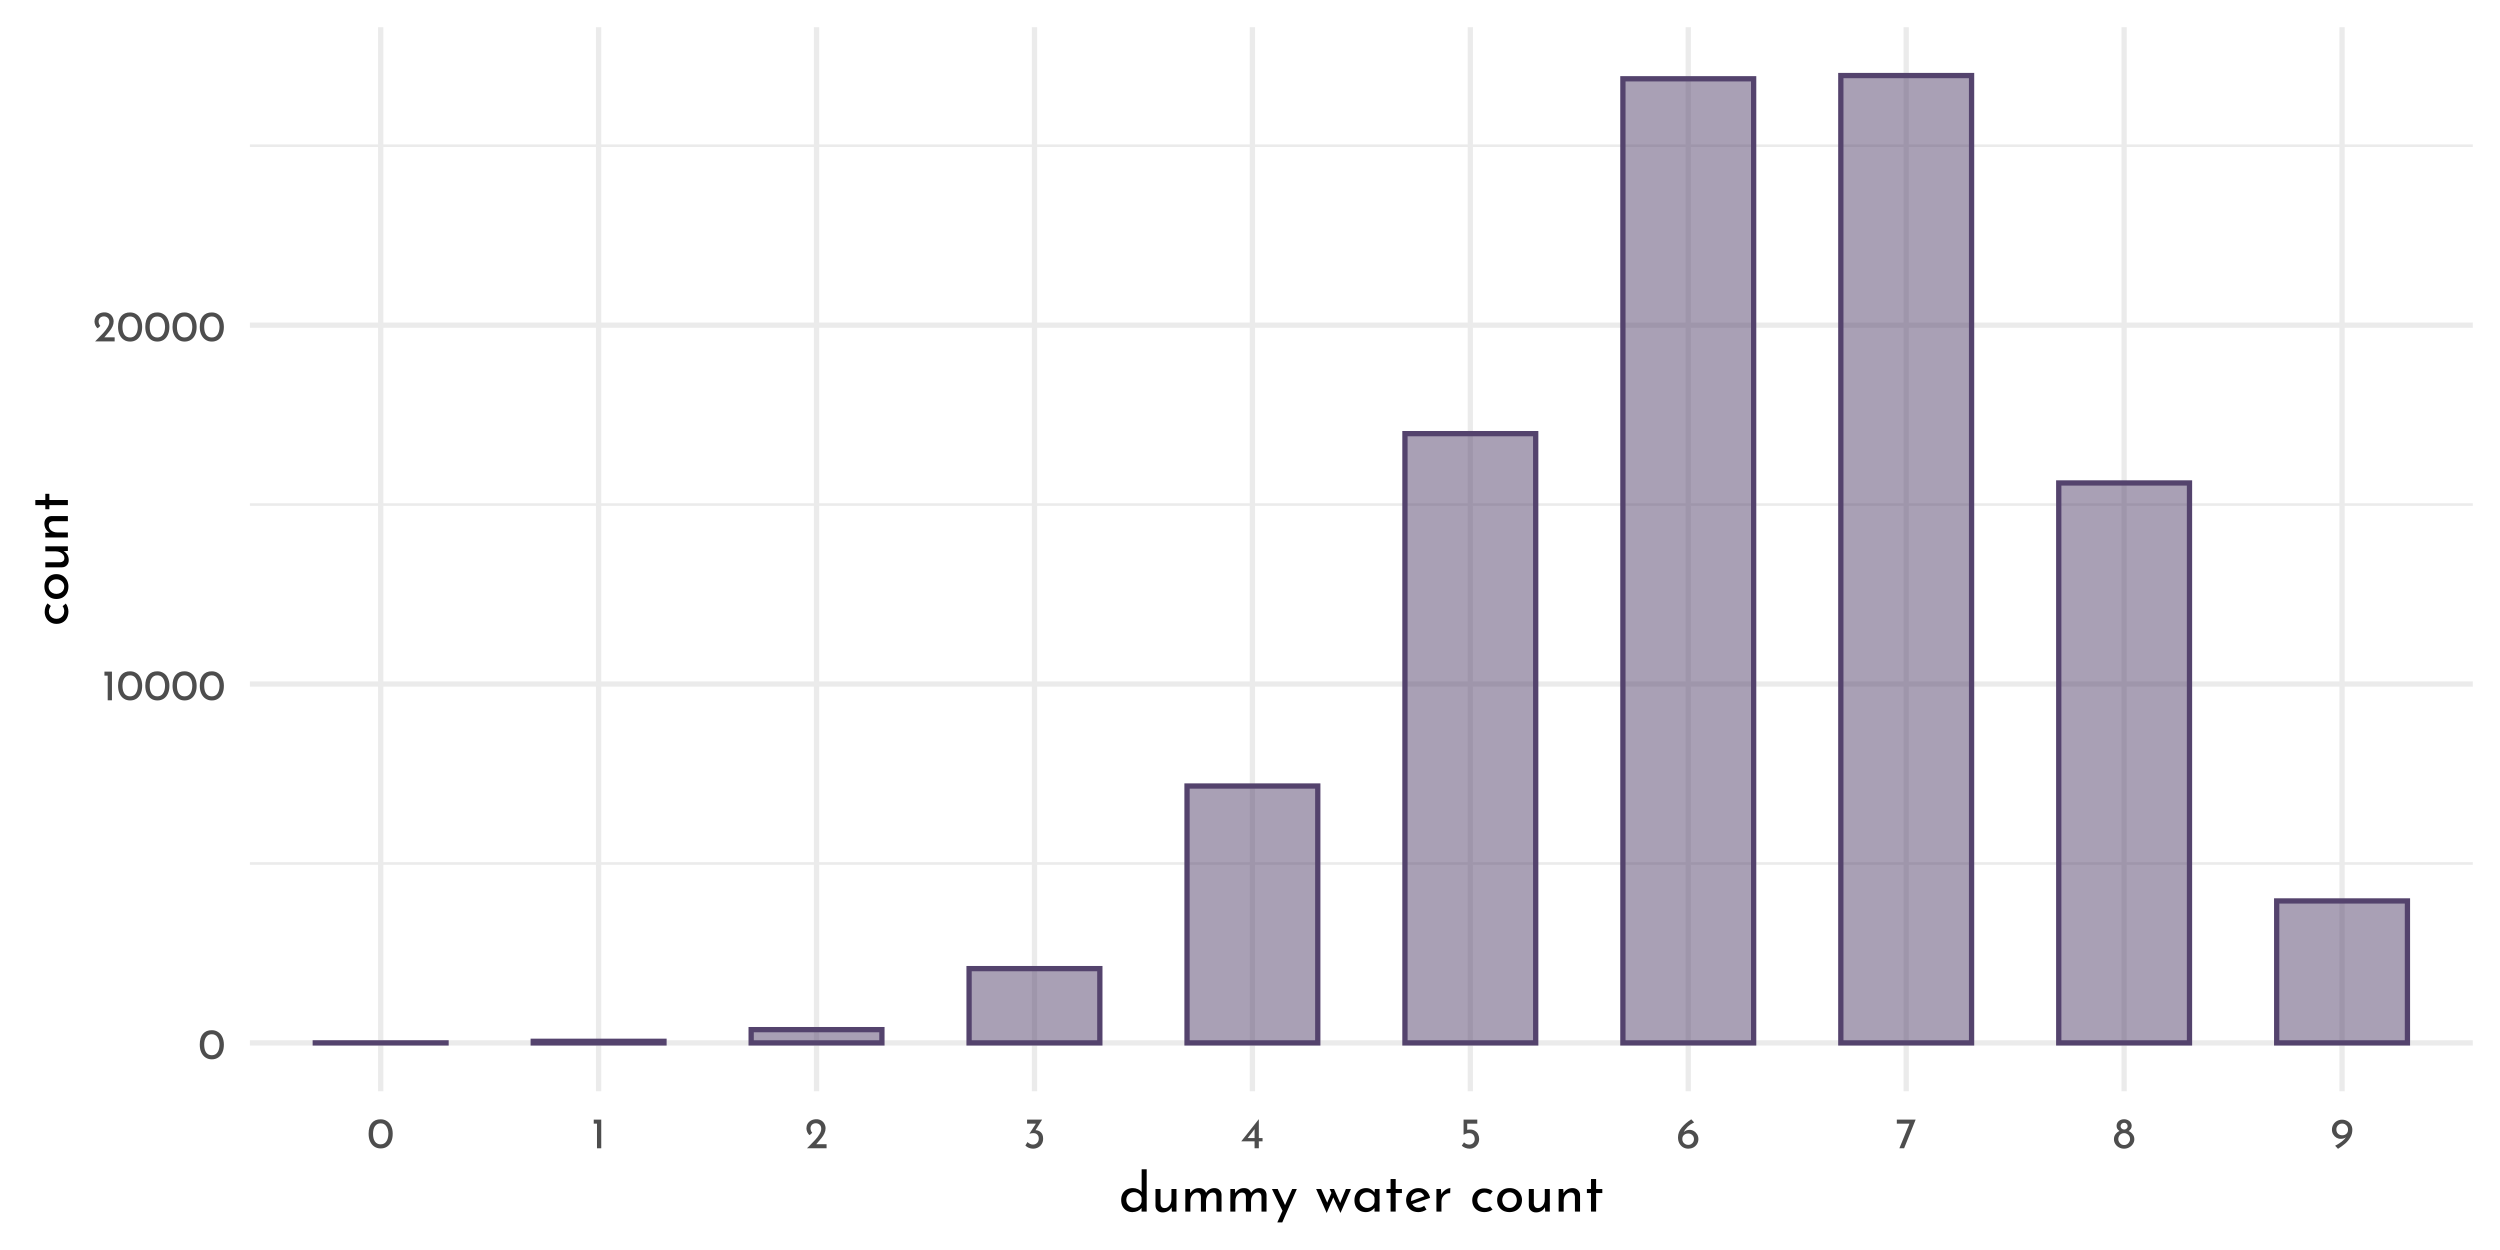
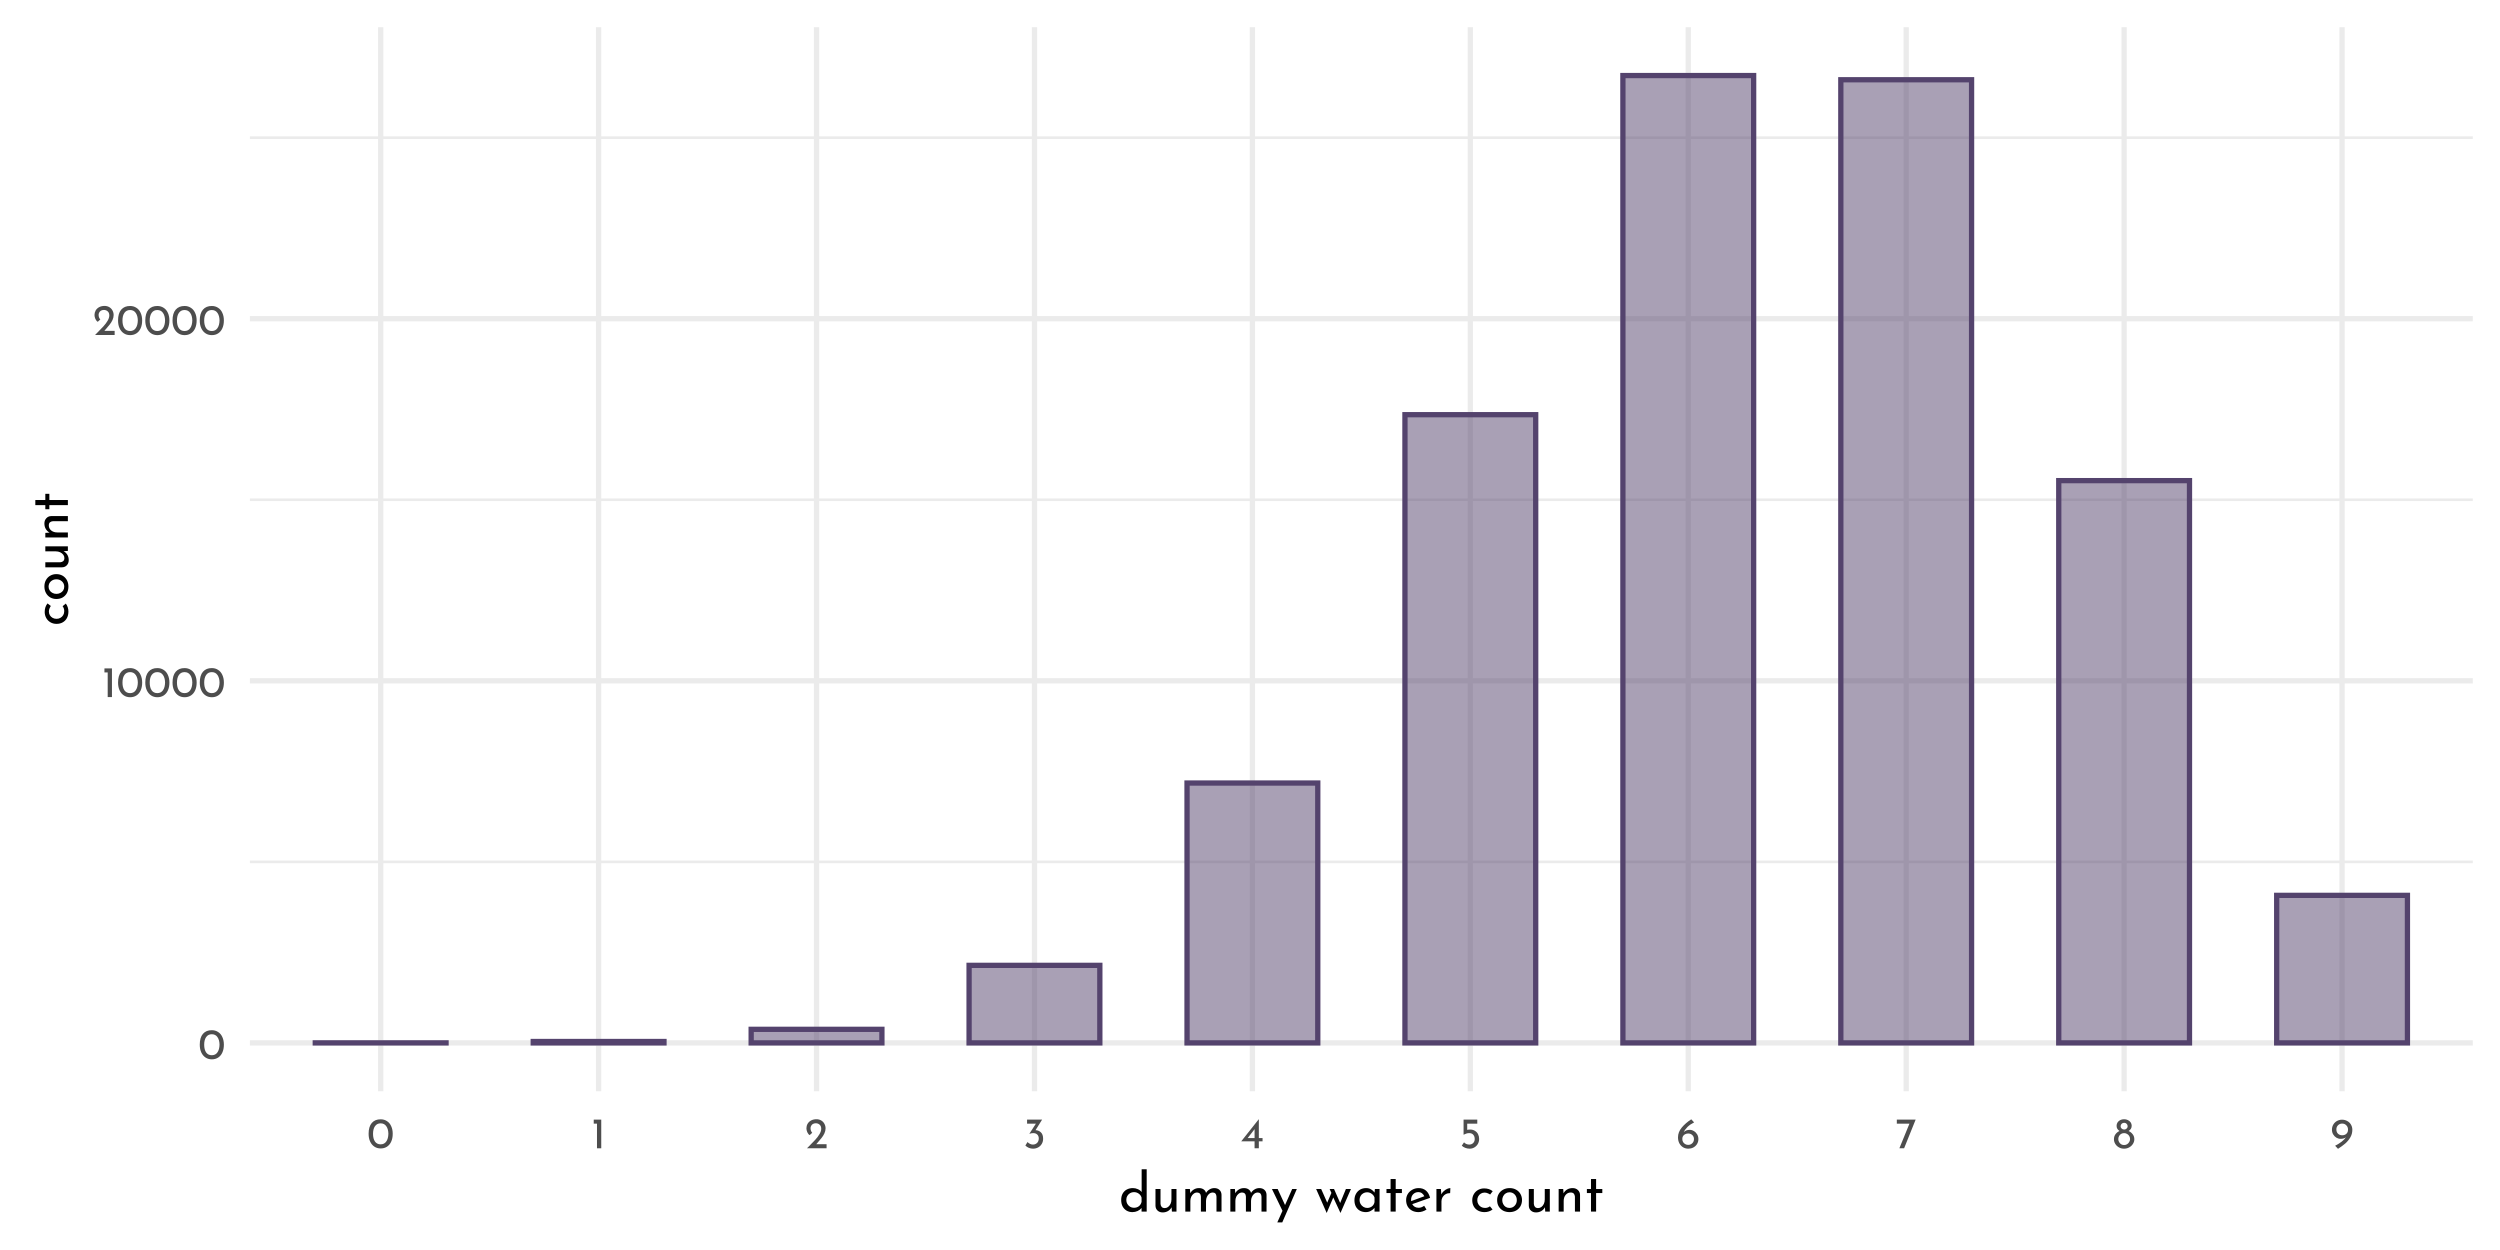
<svg xmlns="http://www.w3.org/2000/svg" xmlns:xlink="http://www.w3.org/1999/xlink" width="504pt" height="252pt" viewBox="0 0 504 252" version="1.1">
  <defs>
    <g>
      <symbol overflow="visible" id="glyph0-0">
        <path style="stroke:none;" d="" />
      </symbol>
      <symbol overflow="visible" id="glyph0-1">
        <path style="stroke:none;" d="M 2.75 0.031 C 2.27 0.031 1.848 -0.086 1.484 -0.328 C 1.117 -0.566 0.832 -0.906 0.625 -1.344 C 0.414 -1.789 0.312 -2.316 0.312 -2.922 C 0.312 -3.879 0.523 -4.609 0.953 -5.109 C 1.391 -5.609 1.988 -5.852 2.75 -5.844 C 3.219 -5.844 3.633 -5.723 4 -5.484 C 4.375 -5.254 4.66 -4.914 4.859 -4.469 C 5.066 -4.031 5.172 -3.516 5.172 -2.922 C 5.172 -2.305 5.066 -1.773 4.859 -1.328 C 4.66 -0.891 4.375 -0.551 4 -0.312 C 3.633 -0.082 3.219 0.031 2.75 0.031 Z M 2.734 -0.797 C 3.234 -0.797 3.613 -0.988 3.875 -1.375 C 4.145 -1.758 4.285 -2.281 4.297 -2.938 C 4.285 -3.57 4.145 -4.078 3.875 -4.453 C 3.613 -4.836 3.234 -5.031 2.734 -5.031 C 2.242 -5.031 1.863 -4.836 1.594 -4.453 C 1.332 -4.078 1.203 -3.566 1.203 -2.922 C 1.203 -2.266 1.332 -1.742 1.594 -1.359 C 1.863 -0.984 2.242 -0.797 2.734 -0.797 Z M 2.734 -0.797 " />
      </symbol>
      <symbol overflow="visible" id="glyph0-2">
        <path style="stroke:none;" d="M 1.984 -5.781 L 1.984 0 L 1.125 0 L 1.125 -4.969 L 0.469 -4.969 L 0.469 -5.781 Z M 1.984 -5.781 " />
      </symbol>
      <symbol overflow="visible" id="glyph0-3">
        <path style="stroke:none;" d="M 4.422 -0.828 L 4.422 0 L 0.469 0 L 0.766 -0.297 C 1.359 -0.891 1.82 -1.367 2.156 -1.734 C 2.5 -2.109 2.781 -2.484 3 -2.859 C 3.227 -3.242 3.344 -3.602 3.344 -3.938 C 3.344 -4.301 3.234 -4.578 3.016 -4.766 C 2.805 -4.953 2.551 -5.047 2.25 -5.047 C 2.008 -5.047 1.805 -4.992 1.641 -4.891 C 1.484 -4.785 1.367 -4.656 1.297 -4.5 C 1.223 -4.352 1.188 -4.207 1.188 -4.062 C 1.188 -3.688 1.301 -3.375 1.531 -3.125 L 1.016 -2.656 C 0.816 -2.77 0.656 -2.969 0.531 -3.25 C 0.414 -3.531 0.359 -3.789 0.359 -4.031 C 0.359 -4.352 0.438 -4.656 0.594 -4.938 C 0.758 -5.219 0.992 -5.441 1.297 -5.609 C 1.609 -5.773 1.973 -5.859 2.391 -5.859 C 2.742 -5.859 3.062 -5.773 3.344 -5.609 C 3.625 -5.441 3.836 -5.219 3.984 -4.938 C 4.141 -4.656 4.219 -4.348 4.219 -4.016 C 4.219 -3.68 4.141 -3.344 3.984 -3 C 3.828 -2.664 3.629 -2.352 3.391 -2.062 C 3.16 -1.77 2.852 -1.406 2.469 -0.969 L 2.344 -0.828 Z M 4.422 -0.828 " />
      </symbol>
      <symbol overflow="visible" id="glyph0-4">
        <path style="stroke:none;" d="M 2.516 -3.656 C 2.961 -3.633 3.328 -3.484 3.609 -3.203 C 3.898 -2.922 4.047 -2.492 4.047 -1.922 C 4.047 -1.523 3.953 -1.176 3.766 -0.875 C 3.586 -0.57 3.344 -0.336 3.031 -0.172 C 2.719 -0.004 2.375 0.078 2 0.078 C 1.719 0.078 1.438 0.02 1.156 -0.094 C 0.875 -0.219 0.645 -0.375 0.469 -0.562 L 0.906 -1.266 C 1.02 -1.129 1.176 -1.008 1.375 -0.906 C 1.57 -0.801 1.773 -0.75 1.984 -0.75 C 2.316 -0.75 2.598 -0.859 2.828 -1.078 C 3.055 -1.305 3.172 -1.609 3.172 -1.984 C 3.172 -2.305 3.07 -2.566 2.875 -2.766 C 2.676 -2.961 2.406 -3.062 2.062 -3.062 C 1.812 -3.062 1.562 -3.016 1.312 -2.922 L 1.297 -2.969 L 2.594 -4.969 L 0.812 -4.969 L 0.812 -5.781 L 3.844 -5.781 Z M 2.516 -3.656 " />
      </symbol>
      <symbol overflow="visible" id="glyph0-5">
        <path style="stroke:none;" d="M 4.406 -2.062 L 4.406 -1.406 L 3.656 -1.406 L 3.656 0 L 2.797 0 L 2.797 -1.406 L 0.109 -1.406 L 3.641 -5.859 L 3.656 -5.859 L 3.656 -2.062 Z M 2.797 -2.062 L 2.797 -3.859 L 1.406 -2.062 Z M 2.797 -2.062 " />
      </symbol>
      <symbol overflow="visible" id="glyph0-6">
        <path style="stroke:none;" d="M 2.266 -3.781 C 2.641 -3.781 2.961 -3.691 3.234 -3.516 C 3.516 -3.348 3.723 -3.125 3.859 -2.844 C 4.004 -2.562 4.078 -2.242 4.078 -1.891 C 4.078 -1.523 3.992 -1.191 3.828 -0.891 C 3.66 -0.598 3.43 -0.363 3.141 -0.188 C 2.848 -0.008 2.52 0.078 2.156 0.078 C 1.852 0.078 1.555 0.02 1.266 -0.094 C 0.984 -0.207 0.754 -0.352 0.578 -0.531 L 1.031 -1.203 C 1.145 -1.066 1.297 -0.957 1.484 -0.875 C 1.68 -0.789 1.879 -0.75 2.078 -0.75 C 2.398 -0.75 2.664 -0.852 2.875 -1.062 C 3.082 -1.27 3.188 -1.535 3.188 -1.859 C 3.188 -2.223 3.086 -2.516 2.891 -2.734 C 2.703 -2.953 2.426 -3.062 2.062 -3.062 C 1.863 -3.062 1.676 -3.031 1.5 -2.969 C 1.32 -2.914 1.133 -2.836 0.938 -2.734 L 0.938 -5.781 L 3.703 -5.781 L 3.703 -4.969 L 1.672 -4.969 L 1.672 -3.719 C 1.859 -3.758 2.055 -3.781 2.266 -3.781 Z M 2.266 -3.781 " />
      </symbol>
      <symbol overflow="visible" id="glyph0-7">
        <path style="stroke:none;" d="M 2.688 -3.719 C 2.988 -3.719 3.27 -3.633 3.531 -3.469 C 3.801 -3.312 4.02 -3.094 4.188 -2.812 C 4.352 -2.531 4.438 -2.211 4.438 -1.859 C 4.438 -1.484 4.344 -1.145 4.156 -0.844 C 3.969 -0.551 3.719 -0.32 3.406 -0.156 C 3.094 0 2.758 0.078 2.406 0.078 C 2.02 0.078 1.664 -0.016 1.344 -0.203 C 1.031 -0.398 0.781 -0.672 0.594 -1.016 C 0.414 -1.359 0.328 -1.758 0.328 -2.219 C 0.328 -2.914 0.578 -3.566 1.078 -4.172 C 1.578 -4.773 2.219 -5.332 3 -5.844 L 3.578 -5.219 C 3.047 -4.957 2.602 -4.656 2.25 -4.312 C 1.906 -3.969 1.648 -3.613 1.484 -3.25 C 1.785 -3.562 2.188 -3.719 2.688 -3.719 Z M 2.375 -0.688 C 2.707 -0.688 2.984 -0.797 3.203 -1.016 C 3.43 -1.234 3.547 -1.516 3.547 -1.859 C 3.547 -2.191 3.43 -2.461 3.203 -2.672 C 2.984 -2.879 2.707 -2.984 2.375 -2.984 C 2.164 -2.984 1.969 -2.938 1.781 -2.844 C 1.602 -2.758 1.461 -2.641 1.359 -2.484 C 1.254 -2.328 1.203 -2.16 1.203 -1.984 L 1.203 -1.828 C 1.203 -1.617 1.254 -1.426 1.359 -1.25 C 1.461 -1.082 1.602 -0.945 1.781 -0.844 C 1.969 -0.738 2.164 -0.688 2.375 -0.688 Z M 2.375 -0.688 " />
      </symbol>
      <symbol overflow="visible" id="glyph0-8">
        <path style="stroke:none;" d="M 4.062 -5.781 L 1.734 0 L 0.781 0 L 2.812 -4.969 L 0.266 -4.969 L 0.266 -5.781 Z M 4.062 -5.781 " />
      </symbol>
      <symbol overflow="visible" id="glyph0-9">
        <path style="stroke:none;" d="M 0.25 -1.828 C 0.25 -2.234 0.359 -2.578 0.578 -2.859 C 0.805 -3.148 1.07 -3.359 1.375 -3.484 C 1.188 -3.609 1.039 -3.754 0.938 -3.922 C 0.832 -4.086 0.781 -4.289 0.781 -4.531 C 0.781 -4.781 0.844 -5.004 0.969 -5.203 C 1.102 -5.41 1.285 -5.57 1.516 -5.688 C 1.742 -5.801 2.004 -5.859 2.297 -5.859 C 2.578 -5.859 2.832 -5.801 3.062 -5.688 C 3.301 -5.57 3.488 -5.414 3.625 -5.219 C 3.758 -5.02 3.828 -4.801 3.828 -4.562 C 3.828 -4.312 3.773 -4.102 3.672 -3.938 C 3.566 -3.77 3.41 -3.617 3.203 -3.484 C 3.523 -3.348 3.797 -3.133 4.016 -2.844 C 4.242 -2.562 4.359 -2.223 4.359 -1.828 C 4.359 -1.492 4.266 -1.18 4.078 -0.891 C 3.898 -0.598 3.648 -0.363 3.328 -0.188 C 3.016 -0.008 2.664 0.078 2.281 0.078 C 1.906 0.078 1.562 -0.008 1.25 -0.188 C 0.938 -0.363 0.691 -0.598 0.516 -0.891 C 0.336 -1.18 0.25 -1.492 0.25 -1.828 Z M 1.594 -4.438 C 1.594 -4.25 1.664 -4.094 1.812 -3.969 C 1.957 -3.844 2.125 -3.781 2.312 -3.781 C 2.5 -3.781 2.66 -3.844 2.797 -3.969 C 2.941 -4.094 3.016 -4.25 3.016 -4.438 C 3.016 -4.633 2.945 -4.801 2.812 -4.938 C 2.676 -5.07 2.508 -5.141 2.312 -5.141 C 2.113 -5.141 1.941 -5.07 1.797 -4.938 C 1.66 -4.801 1.594 -4.633 1.594 -4.438 Z M 1.125 -1.859 C 1.125 -1.648 1.176 -1.453 1.281 -1.266 C 1.383 -1.078 1.523 -0.926 1.703 -0.812 C 1.879 -0.707 2.07 -0.656 2.281 -0.656 C 2.5 -0.656 2.703 -0.707 2.891 -0.812 C 3.078 -0.926 3.223 -1.078 3.328 -1.266 C 3.441 -1.453 3.5 -1.648 3.5 -1.859 C 3.5 -2.078 3.445 -2.273 3.344 -2.453 C 3.238 -2.641 3.094 -2.785 2.906 -2.891 C 2.719 -3.004 2.52 -3.062 2.312 -3.062 C 2.094 -3.062 1.891 -3.008 1.703 -2.906 C 1.523 -2.801 1.383 -2.656 1.281 -2.469 C 1.176 -2.281 1.125 -2.078 1.125 -1.859 Z M 1.125 -1.859 " />
      </symbol>
      <symbol overflow="visible" id="glyph0-10">
        <path style="stroke:none;" d="M 2.359 -5.766 C 2.742 -5.766 3.094 -5.676 3.406 -5.5 C 3.727 -5.332 3.977 -5.094 4.156 -4.781 C 4.344 -4.469 4.438 -4.117 4.438 -3.734 C 4.438 -3.16 4.297 -2.641 4.016 -2.172 C 3.742 -1.711 3.41 -1.312 3.016 -0.969 C 2.617 -0.625 2.129 -0.266 1.547 0.109 L 0.969 -0.516 C 1.477 -0.773 1.922 -1.051 2.297 -1.344 C 2.68 -1.645 2.969 -1.941 3.156 -2.234 C 2.883 -2.016 2.523 -1.906 2.078 -1.906 C 1.773 -1.906 1.488 -1.984 1.219 -2.141 C 0.957 -2.305 0.742 -2.523 0.578 -2.797 C 0.41 -3.078 0.328 -3.391 0.328 -3.734 C 0.328 -4.141 0.422 -4.492 0.609 -4.797 C 0.797 -5.109 1.047 -5.348 1.359 -5.516 C 1.672 -5.68 2.004 -5.766 2.359 -5.766 Z M 1.219 -3.797 C 1.219 -3.441 1.328 -3.156 1.547 -2.938 C 1.773 -2.727 2.055 -2.625 2.391 -2.625 C 2.734 -2.625 3.016 -2.723 3.234 -2.922 C 3.453 -3.129 3.562 -3.383 3.562 -3.688 L 3.562 -3.859 C 3.551 -4.172 3.43 -4.438 3.203 -4.656 C 2.984 -4.875 2.711 -4.984 2.391 -4.984 C 2.055 -4.984 1.773 -4.867 1.547 -4.641 C 1.328 -4.422 1.219 -4.141 1.219 -3.797 Z M 1.219 -3.797 " />
      </symbol>
      <symbol overflow="visible" id="glyph1-0">
        <path style="stroke:none;" d="" />
      </symbol>
      <symbol overflow="visible" id="glyph1-1">
        <path style="stroke:none;" d="M 5.641 -8.531 L 5.641 0 L 4.609 0 L 4.609 -0.719 C 4.391 -0.457 4.117 -0.254 3.797 -0.109 C 3.484 0.035 3.133 0.109 2.75 0.109 C 2.32 0.109 1.938 0.008 1.594 -0.188 C 1.25 -0.395 0.977 -0.68 0.781 -1.047 C 0.594 -1.422 0.5 -1.852 0.5 -2.344 C 0.5 -2.832 0.598 -3.258 0.797 -3.625 C 1.004 -3.988 1.285 -4.266 1.641 -4.453 C 2.004 -4.641 2.414 -4.734 2.875 -4.734 C 3.219 -4.734 3.547 -4.66 3.859 -4.516 C 4.18 -4.379 4.438 -4.188 4.625 -3.938 L 4.625 -8.531 Z M 3.062 -0.766 C 3.457 -0.766 3.789 -0.867 4.062 -1.078 C 4.344 -1.297 4.523 -1.586 4.609 -1.953 L 4.609 -2.812 C 4.523 -3.133 4.336 -3.398 4.047 -3.609 C 3.766 -3.816 3.438 -3.922 3.062 -3.922 C 2.789 -3.922 2.535 -3.852 2.297 -3.719 C 2.066 -3.582 1.879 -3.395 1.734 -3.156 C 1.598 -2.926 1.531 -2.66 1.531 -2.359 C 1.531 -2.055 1.598 -1.785 1.734 -1.547 C 1.879 -1.305 2.066 -1.113 2.297 -0.969 C 2.535 -0.832 2.789 -0.766 3.062 -0.766 Z M 3.062 -0.766 " />
      </symbol>
      <symbol overflow="visible" id="glyph1-2">
        <path style="stroke:none;" d="M 5.125 -4.547 L 5.125 0 L 4.203 0 L 4.141 -0.875 C 3.984 -0.562 3.742 -0.305 3.422 -0.109 C 3.098 0.078 2.738 0.172 2.344 0.172 C 1.926 0.172 1.582 0.047 1.312 -0.203 C 1.039 -0.453 0.898 -0.781 0.891 -1.188 L 0.891 -4.547 L 1.906 -4.547 L 1.906 -1.547 C 1.926 -1.297 2.004 -1.094 2.141 -0.938 C 2.273 -0.789 2.477 -0.711 2.75 -0.703 C 3 -0.703 3.223 -0.773 3.422 -0.922 C 3.629 -1.078 3.797 -1.285 3.922 -1.547 C 4.047 -1.816 4.109 -2.113 4.109 -2.438 L 4.109 -4.547 Z M 5.125 -4.547 " />
      </symbol>
      <symbol overflow="visible" id="glyph1-3">
        <path style="stroke:none;" d="M 6.734 -4.734 C 7.172 -4.734 7.52 -4.609 7.781 -4.359 C 8.039 -4.117 8.176 -3.789 8.188 -3.375 L 8.188 0 L 7.172 0 L 7.172 -3 C 7.148 -3.539 6.91 -3.82 6.453 -3.844 C 6.18 -3.844 5.941 -3.766 5.734 -3.609 C 5.523 -3.453 5.363 -3.242 5.25 -2.984 C 5.133 -2.734 5.07 -2.461 5.062 -2.172 L 5.062 0 L 4.031 0 L 4.031 -3 C 4.008 -3.539 3.758 -3.82 3.281 -3.844 C 3.02 -3.844 2.785 -3.766 2.578 -3.609 C 2.367 -3.453 2.203 -3.242 2.078 -2.984 C 1.961 -2.723 1.906 -2.445 1.906 -2.156 L 1.906 0 L 0.891 0 L 0.891 -4.547 L 1.812 -4.547 L 1.891 -3.703 C 2.066 -4.023 2.305 -4.273 2.609 -4.453 C 2.91 -4.641 3.258 -4.734 3.656 -4.734 C 4.02 -4.734 4.328 -4.645 4.578 -4.469 C 4.828 -4.301 4.988 -4.066 5.062 -3.766 C 5.25 -4.066 5.488 -4.301 5.781 -4.469 C 6.07 -4.645 6.391 -4.734 6.734 -4.734 Z M 6.734 -4.734 " />
      </symbol>
      <symbol overflow="visible" id="glyph1-4">
        <path style="stroke:none;" d="M 5.219 -4.547 L 2.281 2.188 L 1.281 2.188 L 2.328 -0.156 L 0.203 -4.547 L 1.359 -4.547 L 2.844 -1.312 L 4.281 -4.547 Z M 5.219 -4.547 " />
      </symbol>
      <symbol overflow="visible" id="glyph1-5">
        <path style="stroke:none;" d="" />
      </symbol>
      <symbol overflow="visible" id="glyph1-6">
        <path style="stroke:none;" d="M 7.219 -4.547 L 5.109 0.281 L 3.656 -2.844 L 2.328 0.281 L 0.203 -4.547 L 1.219 -4.547 L 2.438 -1.797 L 3.281 -3.766 L 2.922 -4.547 L 3.812 -4.547 L 5.047 -1.734 L 6.203 -4.547 Z M 7.219 -4.547 " />
      </symbol>
      <symbol overflow="visible" id="glyph1-7">
        <path style="stroke:none;" d="M 5.562 -4.547 L 5.562 0 L 4.547 0 L 4.547 -0.75 C 4.379 -0.531 4.141 -0.332 3.828 -0.156 C 3.523 0.02 3.18 0.109 2.797 0.109 C 2.359 0.109 1.961 0.016 1.609 -0.172 C 1.266 -0.359 0.992 -0.629 0.797 -0.984 C 0.598 -1.348 0.5 -1.781 0.5 -2.281 C 0.5 -2.781 0.602 -3.211 0.812 -3.578 C 1.02 -3.953 1.301 -4.238 1.656 -4.438 C 2.008 -4.633 2.406 -4.734 2.844 -4.734 C 3.227 -4.734 3.562 -4.648 3.844 -4.484 C 4.133 -4.316 4.367 -4.098 4.547 -3.828 L 4.625 -4.547 Z M 3.062 -0.734 C 3.438 -0.734 3.758 -0.836 4.031 -1.047 C 4.301 -1.254 4.473 -1.539 4.547 -1.906 L 4.547 -2.812 C 4.453 -3.125 4.266 -3.379 3.984 -3.578 C 3.711 -3.785 3.395 -3.891 3.031 -3.891 C 2.758 -3.891 2.508 -3.82 2.281 -3.688 C 2.051 -3.562 1.867 -3.379 1.734 -3.141 C 1.598 -2.898 1.531 -2.629 1.531 -2.328 C 1.531 -2.035 1.598 -1.77 1.734 -1.531 C 1.879 -1.289 2.066 -1.098 2.297 -0.953 C 2.535 -0.805 2.789 -0.734 3.062 -0.734 Z M 3.062 -0.734 " />
      </symbol>
      <symbol overflow="visible" id="glyph1-8">
        <path style="stroke:none;" d="M 2.359 -6.562 L 2.359 -4.547 L 3.609 -4.547 L 3.609 -3.734 L 2.359 -3.734 L 2.359 0 L 1.328 0 L 1.328 -3.734 L 0.5 -3.734 L 0.5 -4.547 L 1.328 -4.547 L 1.328 -6.562 Z M 2.359 -6.562 " />
      </symbol>
      <symbol overflow="visible" id="glyph1-9">
        <path style="stroke:none;" d="M 3.031 -0.766 C 3.406 -0.766 3.773 -0.898 4.141 -1.172 L 4.609 -0.406 C 4.367 -0.25 4.109 -0.125 3.828 -0.031 C 3.547 0.062 3.27 0.109 3 0.109 C 2.5 0.109 2.055 0.004 1.672 -0.203 C 1.297 -0.41 1.004 -0.695 0.797 -1.062 C 0.598 -1.426 0.5 -1.844 0.5 -2.312 C 0.5 -2.758 0.609 -3.164 0.828 -3.531 C 1.055 -3.906 1.363 -4.195 1.75 -4.406 C 2.133 -4.625 2.562 -4.734 3.031 -4.734 C 3.625 -4.734 4.117 -4.562 4.516 -4.219 C 4.91 -3.875 5.18 -3.391 5.328 -2.766 L 1.734 -1.5 C 1.859 -1.27 2.031 -1.086 2.25 -0.953 C 2.477 -0.828 2.738 -0.766 3.031 -0.766 Z M 2.953 -3.922 C 2.535 -3.922 2.188 -3.773 1.906 -3.484 C 1.633 -3.191 1.5 -2.816 1.5 -2.359 C 1.5 -2.254 1.504 -2.172 1.516 -2.109 L 4.172 -3.094 C 4.055 -3.344 3.898 -3.539 3.703 -3.688 C 3.504 -3.844 3.254 -3.922 2.953 -3.922 Z M 2.953 -3.922 " />
      </symbol>
      <symbol overflow="visible" id="glyph1-10">
        <path style="stroke:none;" d="M 1.875 -3.469 C 2 -3.719 2.164 -3.938 2.375 -4.125 C 2.594 -4.32 2.82 -4.473 3.062 -4.578 C 3.312 -4.68 3.523 -4.734 3.703 -4.734 L 3.656 -3.719 C 3.332 -3.727 3.035 -3.66 2.766 -3.516 C 2.492 -3.367 2.281 -3.164 2.125 -2.906 C 1.977 -2.645 1.906 -2.367 1.906 -2.078 L 1.906 0 L 0.891 0 L 0.891 -4.547 L 1.797 -4.547 Z M 1.875 -3.469 " />
      </symbol>
      <symbol overflow="visible" id="glyph1-11">
        <path style="stroke:none;" d="M 4.594 -0.422 C 4.383 -0.254 4.141 -0.125 3.859 -0.031 C 3.578 0.062 3.285 0.109 2.984 0.109 C 2.492 0.109 2.062 0.008 1.688 -0.188 C 1.312 -0.383 1.02 -0.664 0.812 -1.031 C 0.602 -1.395 0.5 -1.812 0.5 -2.281 C 0.5 -2.75 0.609 -3.164 0.828 -3.531 C 1.047 -3.895 1.336 -4.176 1.703 -4.375 C 2.066 -4.57 2.461 -4.672 2.891 -4.672 C 3.586 -4.672 4.164 -4.484 4.625 -4.109 L 4.109 -3.438 C 3.961 -3.539 3.789 -3.629 3.594 -3.703 C 3.406 -3.785 3.203 -3.828 2.984 -3.828 C 2.711 -3.828 2.461 -3.758 2.234 -3.625 C 2.016 -3.488 1.836 -3.301 1.703 -3.062 C 1.578 -2.832 1.516 -2.57 1.516 -2.281 C 1.516 -2 1.582 -1.738 1.719 -1.5 C 1.852 -1.27 2.035 -1.082 2.266 -0.938 C 2.504 -0.801 2.773 -0.734 3.078 -0.734 C 3.453 -0.734 3.781 -0.844 4.062 -1.062 Z M 4.594 -0.422 " />
      </symbol>
      <symbol overflow="visible" id="glyph1-12">
        <path style="stroke:none;" d="M 0.5 -2.328 C 0.5 -2.766 0.602 -3.172 0.812 -3.547 C 1.031 -3.922 1.332 -4.211 1.719 -4.422 C 2.102 -4.629 2.539 -4.734 3.031 -4.734 C 3.508 -4.734 3.938 -4.629 4.312 -4.422 C 4.695 -4.211 4.992 -3.922 5.203 -3.547 C 5.41 -3.18 5.516 -2.773 5.516 -2.328 C 5.516 -1.867 5.41 -1.453 5.203 -1.078 C 4.992 -0.711 4.695 -0.422 4.312 -0.203 C 3.926 0.004 3.488 0.109 3 0.109 C 2.52 0.109 2.086 0.008 1.703 -0.188 C 1.328 -0.395 1.031 -0.68 0.812 -1.047 C 0.602 -1.41 0.5 -1.836 0.5 -2.328 Z M 1.531 -2.312 C 1.531 -2.02 1.594 -1.754 1.719 -1.516 C 1.844 -1.273 2.016 -1.082 2.234 -0.938 C 2.461 -0.801 2.711 -0.734 2.984 -0.734 C 3.41 -0.734 3.766 -0.883 4.047 -1.188 C 4.328 -1.488 4.469 -1.863 4.469 -2.312 C 4.469 -2.758 4.328 -3.133 4.047 -3.438 C 3.766 -3.738 3.41 -3.891 2.984 -3.891 C 2.711 -3.891 2.461 -3.816 2.234 -3.672 C 2.016 -3.535 1.844 -3.344 1.719 -3.094 C 1.594 -2.852 1.531 -2.594 1.531 -2.312 Z M 1.531 -2.312 " />
      </symbol>
      <symbol overflow="visible" id="glyph1-13">
        <path style="stroke:none;" d="M 3.719 -4.734 C 4.145 -4.734 4.492 -4.602 4.766 -4.344 C 5.047 -4.094 5.191 -3.766 5.203 -3.359 L 5.203 0 L 4.172 0 L 4.172 -3.016 C 4.148 -3.273 4.07 -3.477 3.938 -3.625 C 3.801 -3.77 3.594 -3.844 3.312 -3.844 C 2.906 -3.844 2.566 -3.68 2.297 -3.359 C 2.035 -3.035 1.906 -2.629 1.906 -2.141 L 1.906 0 L 0.891 0 L 0.891 -4.547 L 1.812 -4.547 L 1.875 -3.672 C 2.039 -4.004 2.285 -4.266 2.609 -4.453 C 2.93 -4.641 3.301 -4.734 3.719 -4.734 Z M 3.719 -4.734 " />
      </symbol>
      <symbol overflow="visible" id="glyph2-0">
        <path style="stroke:none;" d="" />
      </symbol>
      <symbol overflow="visible" id="glyph2-1">
        <path style="stroke:none;" d="M -0.422 -4.594 C -0.254 -4.383 -0.125 -4.141 -0.031 -3.859 C 0.062 -3.578 0.109 -3.285 0.109 -2.984 C 0.109 -2.492 0.008 -2.062 -0.188 -1.688 C -0.383 -1.312 -0.664 -1.02 -1.031 -0.812 C -1.395 -0.602 -1.812 -0.5 -2.281 -0.5 C -2.75 -0.5 -3.164 -0.609 -3.531 -0.828 C -3.895 -1.047 -4.176 -1.336 -4.375 -1.703 C -4.57 -2.066 -4.672 -2.461 -4.672 -2.891 C -4.672 -3.586 -4.484 -4.164 -4.109 -4.625 L -3.438 -4.109 C -3.539 -3.961 -3.629 -3.789 -3.703 -3.594 C -3.785 -3.406 -3.828 -3.203 -3.828 -2.984 C -3.828 -2.711 -3.758 -2.461 -3.625 -2.234 C -3.488 -2.016 -3.301 -1.836 -3.062 -1.703 C -2.832 -1.578 -2.57 -1.516 -2.281 -1.516 C -2 -1.516 -1.738 -1.582 -1.5 -1.719 C -1.27 -1.852 -1.082 -2.035 -0.938 -2.266 C -0.801 -2.504 -0.734 -2.773 -0.734 -3.078 C -0.734 -3.453 -0.844 -3.781 -1.062 -4.062 Z M -0.422 -4.594 " />
      </symbol>
      <symbol overflow="visible" id="glyph2-2">
        <path style="stroke:none;" d="M -2.328 -0.5 C -2.766 -0.5 -3.172 -0.602 -3.547 -0.812 C -3.922 -1.031 -4.211 -1.332 -4.422 -1.719 C -4.629 -2.102 -4.734 -2.539 -4.734 -3.031 C -4.734 -3.508 -4.629 -3.938 -4.422 -4.312 C -4.211 -4.695 -3.922 -4.992 -3.547 -5.203 C -3.18 -5.41 -2.773 -5.516 -2.328 -5.516 C -1.867 -5.516 -1.453 -5.41 -1.078 -5.203 C -0.711 -4.992 -0.422 -4.695 -0.203 -4.312 C 0.004 -3.926 0.109 -3.488 0.109 -3 C 0.109 -2.52 0.008 -2.086 -0.188 -1.703 C -0.395 -1.328 -0.68 -1.031 -1.047 -0.812 C -1.41 -0.602 -1.836 -0.5 -2.328 -0.5 Z M -2.312 -1.531 C -2.02 -1.531 -1.754 -1.594 -1.516 -1.719 C -1.273 -1.844 -1.082 -2.016 -0.938 -2.234 C -0.801 -2.461 -0.734 -2.711 -0.734 -2.984 C -0.734 -3.41 -0.883 -3.766 -1.188 -4.047 C -1.488 -4.328 -1.863 -4.469 -2.312 -4.469 C -2.758 -4.469 -3.133 -4.328 -3.438 -4.047 C -3.738 -3.766 -3.891 -3.41 -3.891 -2.984 C -3.891 -2.711 -3.816 -2.461 -3.672 -2.234 C -3.535 -2.016 -3.344 -1.844 -3.094 -1.719 C -2.852 -1.594 -2.594 -1.531 -2.312 -1.531 Z M -2.312 -1.531 " />
      </symbol>
      <symbol overflow="visible" id="glyph2-3">
        <path style="stroke:none;" d="M -4.547 -5.125 L 0 -5.125 L 0 -4.203 L -0.875 -4.141 C -0.562 -3.984 -0.305 -3.742 -0.109 -3.422 C 0.078 -3.098 0.172 -2.738 0.172 -2.344 C 0.172 -1.926 0.047 -1.582 -0.203 -1.312 C -0.453 -1.039 -0.781 -0.898 -1.188 -0.891 L -4.547 -0.891 L -4.547 -1.906 L -1.547 -1.906 C -1.297 -1.926 -1.094 -2.004 -0.938 -2.141 C -0.789 -2.273 -0.711 -2.477 -0.703 -2.75 C -0.703 -3 -0.773 -3.223 -0.922 -3.422 C -1.078 -3.629 -1.285 -3.797 -1.547 -3.922 C -1.816 -4.047 -2.113 -4.109 -2.438 -4.109 L -4.547 -4.109 Z M -4.547 -5.125 " />
      </symbol>
      <symbol overflow="visible" id="glyph2-4">
        <path style="stroke:none;" d="M -4.734 -3.719 C -4.734 -4.145 -4.602 -4.492 -4.344 -4.766 C -4.094 -5.047 -3.766 -5.191 -3.359 -5.203 L 0 -5.203 L 0 -4.172 L -3.016 -4.172 C -3.273 -4.148 -3.477 -4.07 -3.625 -3.938 C -3.77 -3.801 -3.844 -3.594 -3.844 -3.312 C -3.844 -2.906 -3.68 -2.566 -3.359 -2.297 C -3.035 -2.035 -2.629 -1.906 -2.141 -1.906 L 0 -1.906 L 0 -0.891 L -4.547 -0.891 L -4.547 -1.812 L -3.672 -1.875 C -4.004 -2.039 -4.266 -2.285 -4.453 -2.609 C -4.641 -2.93 -4.734 -3.301 -4.734 -3.719 Z M -4.734 -3.719 " />
      </symbol>
      <symbol overflow="visible" id="glyph2-5">
        <path style="stroke:none;" d="M -6.562 -2.359 L -4.547 -2.359 L -4.547 -3.609 L -3.734 -3.609 L -3.734 -2.359 L 0 -2.359 L 0 -1.328 L -3.734 -1.328 L -3.734 -0.5 L -4.547 -0.5 L -4.547 -1.328 L -6.562 -1.328 Z M -6.562 -2.359 " />
      </symbol>
    </g>
    <clipPath id="clip1">
      <path d="M 50.383 173 L 498.52 173 L 498.52 175 L 50.383 175 Z M 50.383 173 " />
    </clipPath>
    <clipPath id="clip2">
-       <path d="M 50.383 101 L 498.52 101 L 498.52 102 L 50.383 102 Z M 50.383 101 " />
+       <path d="M 50.383 100 L 498.52 100 L 498.52 102 L 50.383 102 Z M 50.383 100 " />
    </clipPath>
    <clipPath id="clip3">
-       <path d="M 50.383 29 L 498.52 29 L 498.52 30 L 50.383 30 Z M 50.383 29 " />
+       <path d="M 50.383 27 L 498.52 27 L 498.52 29 L 50.383 29 Z M 50.383 27 " />
    </clipPath>
    <clipPath id="clip4">
      <path d="M 50.383 209 L 498.52 209 L 498.52 211 L 50.383 211 Z M 50.383 209 " />
    </clipPath>
    <clipPath id="clip5">
-       <path d="M 50.383 137 L 498.52 137 L 498.52 139 L 50.383 139 Z M 50.383 137 " />
+       <path d="M 50.383 136 L 498.52 136 L 498.52 138 L 50.383 138 Z M 50.383 136 " />
    </clipPath>
    <clipPath id="clip6">
-       <path d="M 50.383 65 L 498.52 65 L 498.52 67 L 50.383 67 Z M 50.383 65 " />
+       <path d="M 50.383 63 L 498.52 63 L 498.52 65 L 50.383 65 Z M 50.383 63 " />
    </clipPath>
    <clipPath id="clip7">
      <path d="M 76 5.48 L 78 5.48 L 78 220 L 76 220 Z M 76 5.48 " />
    </clipPath>
    <clipPath id="clip8">
      <path d="M 120 5.48 L 122 5.48 L 122 220 L 120 220 Z M 120 5.48 " />
    </clipPath>
    <clipPath id="clip9">
      <path d="M 164 5.48 L 166 5.48 L 166 220 L 164 220 Z M 164 5.48 " />
    </clipPath>
    <clipPath id="clip10">
      <path d="M 208 5.48 L 210 5.48 L 210 220 L 208 220 Z M 208 5.48 " />
    </clipPath>
    <clipPath id="clip11">
      <path d="M 251 5.48 L 254 5.48 L 254 220 L 251 220 Z M 251 5.48 " />
    </clipPath>
    <clipPath id="clip12">
      <path d="M 295 5.48 L 297 5.48 L 297 220 L 295 220 Z M 295 5.48 " />
    </clipPath>
    <clipPath id="clip13">
      <path d="M 339 5.48 L 341 5.48 L 341 220 L 339 220 Z M 339 5.48 " />
    </clipPath>
    <clipPath id="clip14">
      <path d="M 383 5.48 L 385 5.48 L 385 220 L 383 220 Z M 383 5.48 " />
    </clipPath>
    <clipPath id="clip15">
      <path d="M 427 5.48 L 429 5.48 L 429 220 L 427 220 Z M 427 5.48 " />
    </clipPath>
    <clipPath id="clip16">
      <path d="M 471 5.48 L 473 5.48 L 473 220 L 471 220 Z M 471 5.48 " />
    </clipPath>
  </defs>
  <g id="surface69">
    <rect x="0" y="0" width="504" height="252" style="fill:rgb(100%,100%,100%);fill-opacity:1;stroke:none;" />
    <g clip-path="url(#clip1)" clip-rule="nonzero">
-       <path style="fill:none;stroke-width:0.533;stroke-linecap:butt;stroke-linejoin:round;stroke:rgb(92.157%,92.157%,92.157%);stroke-opacity:1;stroke-miterlimit:10;" d="M 50.383 174.074 L 498.52 174.074 " />
+       <path style="fill:none;stroke-width:0.533;stroke-linecap:butt;stroke-linejoin:round;stroke:rgb(92.157%,92.157%,92.157%);stroke-opacity:1;stroke-miterlimit:10;" d="M 50.383 173.75 L 498.52 173.75 " />
    </g>
    <g clip-path="url(#clip2)" clip-rule="nonzero">
-       <path style="fill:none;stroke-width:0.533;stroke-linecap:butt;stroke-linejoin:round;stroke:rgb(92.157%,92.157%,92.157%);stroke-opacity:1;stroke-miterlimit:10;" d="M 50.383 101.723 L 498.52 101.723 " />
+       <path style="fill:none;stroke-width:0.533;stroke-linecap:butt;stroke-linejoin:round;stroke:rgb(92.157%,92.157%,92.157%);stroke-opacity:1;stroke-miterlimit:10;" d="M 50.383 100.75 L 498.52 100.75 " />
    </g>
    <g clip-path="url(#clip3)" clip-rule="nonzero">
-       <path style="fill:none;stroke-width:0.533;stroke-linecap:butt;stroke-linejoin:round;stroke:rgb(92.157%,92.157%,92.157%);stroke-opacity:1;stroke-miterlimit:10;" d="M 50.383 29.375 L 498.52 29.375 " />
+       <path style="fill:none;stroke-width:0.533;stroke-linecap:butt;stroke-linejoin:round;stroke:rgb(92.157%,92.157%,92.157%);stroke-opacity:1;stroke-miterlimit:10;" d="M 50.383 27.75 L 498.52 27.75 " />
    </g>
    <g clip-path="url(#clip4)" clip-rule="nonzero">
      <path style="fill:none;stroke-width:1.067;stroke-linecap:butt;stroke-linejoin:round;stroke:rgb(92.157%,92.157%,92.157%);stroke-opacity:1;stroke-miterlimit:10;" d="M 50.383 210.25 L 498.52 210.25 " />
    </g>
    <g clip-path="url(#clip5)" clip-rule="nonzero">
-       <path style="fill:none;stroke-width:1.067;stroke-linecap:butt;stroke-linejoin:round;stroke:rgb(92.157%,92.157%,92.157%);stroke-opacity:1;stroke-miterlimit:10;" d="M 50.383 137.898 L 498.52 137.898 " />
+       <path style="fill:none;stroke-width:1.067;stroke-linecap:butt;stroke-linejoin:round;stroke:rgb(92.157%,92.157%,92.157%);stroke-opacity:1;stroke-miterlimit:10;" d="M 50.383 137.25 L 498.52 137.25 " />
    </g>
    <g clip-path="url(#clip6)" clip-rule="nonzero">
-       <path style="fill:none;stroke-width:1.067;stroke-linecap:butt;stroke-linejoin:round;stroke:rgb(92.157%,92.157%,92.157%);stroke-opacity:1;stroke-miterlimit:10;" d="M 50.383 65.551 L 498.52 65.551 " />
+       <path style="fill:none;stroke-width:1.067;stroke-linecap:butt;stroke-linejoin:round;stroke:rgb(92.157%,92.157%,92.157%);stroke-opacity:1;stroke-miterlimit:10;" d="M 50.383 64.25 L 498.52 64.25 " />
    </g>
    <g clip-path="url(#clip7)" clip-rule="nonzero">
      <path style="fill:none;stroke-width:1.067;stroke-linecap:butt;stroke-linejoin:round;stroke:rgb(92.157%,92.157%,92.157%);stroke-opacity:1;stroke-miterlimit:10;" d="M 76.746 220 L 76.746 5.48 " />
    </g>
    <g clip-path="url(#clip8)" clip-rule="nonzero">
      <path style="fill:none;stroke-width:1.067;stroke-linecap:butt;stroke-linejoin:round;stroke:rgb(92.157%,92.157%,92.157%);stroke-opacity:1;stroke-miterlimit:10;" d="M 120.68 220 L 120.68 5.48 " />
    </g>
    <g clip-path="url(#clip9)" clip-rule="nonzero">
      <path style="fill:none;stroke-width:1.067;stroke-linecap:butt;stroke-linejoin:round;stroke:rgb(92.157%,92.157%,92.157%);stroke-opacity:1;stroke-miterlimit:10;" d="M 164.613 220 L 164.613 5.48 " />
    </g>
    <g clip-path="url(#clip10)" clip-rule="nonzero">
      <path style="fill:none;stroke-width:1.067;stroke-linecap:butt;stroke-linejoin:round;stroke:rgb(92.157%,92.157%,92.157%);stroke-opacity:1;stroke-miterlimit:10;" d="M 208.551 220 L 208.551 5.48 " />
    </g>
    <g clip-path="url(#clip11)" clip-rule="nonzero">
      <path style="fill:none;stroke-width:1.067;stroke-linecap:butt;stroke-linejoin:round;stroke:rgb(92.157%,92.157%,92.157%);stroke-opacity:1;stroke-miterlimit:10;" d="M 252.484 220 L 252.484 5.48 " />
    </g>
    <g clip-path="url(#clip12)" clip-rule="nonzero">
      <path style="fill:none;stroke-width:1.067;stroke-linecap:butt;stroke-linejoin:round;stroke:rgb(92.157%,92.157%,92.157%);stroke-opacity:1;stroke-miterlimit:10;" d="M 296.418 220 L 296.418 5.48 " />
    </g>
    <g clip-path="url(#clip13)" clip-rule="nonzero">
      <path style="fill:none;stroke-width:1.067;stroke-linecap:butt;stroke-linejoin:round;stroke:rgb(92.157%,92.157%,92.157%);stroke-opacity:1;stroke-miterlimit:10;" d="M 340.355 220 L 340.355 5.48 " />
    </g>
    <g clip-path="url(#clip14)" clip-rule="nonzero">
      <path style="fill:none;stroke-width:1.067;stroke-linecap:butt;stroke-linejoin:round;stroke:rgb(92.157%,92.157%,92.157%);stroke-opacity:1;stroke-miterlimit:10;" d="M 384.289 220 L 384.289 5.48 " />
    </g>
    <g clip-path="url(#clip15)" clip-rule="nonzero">
      <path style="fill:none;stroke-width:1.067;stroke-linecap:butt;stroke-linejoin:round;stroke:rgb(92.157%,92.157%,92.157%);stroke-opacity:1;stroke-miterlimit:10;" d="M 428.223 220 L 428.223 5.48 " />
    </g>
    <g clip-path="url(#clip16)" clip-rule="nonzero">
      <path style="fill:none;stroke-width:1.067;stroke-linecap:butt;stroke-linejoin:round;stroke:rgb(92.157%,92.157%,92.157%);stroke-opacity:1;stroke-miterlimit:10;" d="M 472.16 220 L 472.16 5.48 " />
    </g>
    <path style="fill-rule:nonzero;fill:rgb(32.941%,26.275%,42.745%);fill-opacity:0.502;stroke-width:1.067;stroke-linecap:square;stroke-linejoin:miter;stroke:rgb(32.941%,26.275%,42.745%);stroke-opacity:1;stroke-miterlimit:10;" d="M 63.562 210.25 L 89.922 210.25 L 89.922 210.242 L 63.562 210.242 Z M 63.562 210.25 " />
-     <path style="fill-rule:nonzero;fill:rgb(32.941%,26.275%,42.745%);fill-opacity:0.502;stroke-width:1.067;stroke-linecap:square;stroke-linejoin:miter;stroke:rgb(32.941%,26.275%,42.745%);stroke-opacity:1;stroke-miterlimit:10;" d="M 107.5 210.25 L 133.859 210.25 L 133.859 209.926 L 107.5 209.926 Z M 107.5 210.25 " />
-     <path style="fill-rule:nonzero;fill:rgb(32.941%,26.275%,42.745%);fill-opacity:0.502;stroke-width:1.067;stroke-linecap:square;stroke-linejoin:miter;stroke:rgb(32.941%,26.275%,42.745%);stroke-opacity:1;stroke-miterlimit:10;" d="M 151.434 210.25 L 177.793 210.25 L 177.793 207.574 L 151.434 207.574 Z M 151.434 210.25 " />
-     <path style="fill-rule:nonzero;fill:rgb(32.941%,26.275%,42.745%);fill-opacity:0.502;stroke-width:1.067;stroke-linecap:square;stroke-linejoin:miter;stroke:rgb(32.941%,26.275%,42.745%);stroke-opacity:1;stroke-miterlimit:10;" d="M 195.367 210.25 L 221.727 210.25 L 221.727 195.273 L 195.367 195.273 Z M 195.367 210.25 " />
-     <path style="fill-rule:nonzero;fill:rgb(32.941%,26.275%,42.745%);fill-opacity:0.502;stroke-width:1.067;stroke-linecap:square;stroke-linejoin:miter;stroke:rgb(32.941%,26.275%,42.745%);stroke-opacity:1;stroke-miterlimit:10;" d="M 239.305 210.25 L 265.664 210.25 L 265.664 158.461 L 239.305 158.461 Z M 239.305 210.25 " />
-     <path style="fill-rule:nonzero;fill:rgb(32.941%,26.275%,42.745%);fill-opacity:0.502;stroke-width:1.067;stroke-linecap:square;stroke-linejoin:miter;stroke:rgb(32.941%,26.275%,42.745%);stroke-opacity:1;stroke-miterlimit:10;" d="M 283.238 210.25 L 309.598 210.25 L 309.598 87.422 L 283.238 87.422 Z M 283.238 210.25 " />
-     <path style="fill-rule:nonzero;fill:rgb(32.941%,26.275%,42.745%);fill-opacity:0.502;stroke-width:1.067;stroke-linecap:square;stroke-linejoin:miter;stroke:rgb(32.941%,26.275%,42.745%);stroke-opacity:1;stroke-miterlimit:10;" d="M 327.176 210.25 L 353.535 210.25 L 353.535 15.883 L 327.176 15.883 Z M 327.176 210.25 " />
-     <path style="fill-rule:nonzero;fill:rgb(32.941%,26.275%,42.745%);fill-opacity:0.502;stroke-width:1.067;stroke-linecap:square;stroke-linejoin:miter;stroke:rgb(32.941%,26.275%,42.745%);stroke-opacity:1;stroke-miterlimit:10;" d="M 371.109 210.25 L 397.469 210.25 L 397.469 15.23 L 371.109 15.23 Z M 371.109 210.25 " />
-     <path style="fill-rule:nonzero;fill:rgb(32.941%,26.275%,42.745%);fill-opacity:0.502;stroke-width:1.067;stroke-linecap:square;stroke-linejoin:miter;stroke:rgb(32.941%,26.275%,42.745%);stroke-opacity:1;stroke-miterlimit:10;" d="M 415.043 210.25 L 441.402 210.25 L 441.402 97.363 L 415.043 97.363 Z M 415.043 210.25 " />
-     <path style="fill-rule:nonzero;fill:rgb(32.941%,26.275%,42.745%);fill-opacity:0.502;stroke-width:1.067;stroke-linecap:square;stroke-linejoin:miter;stroke:rgb(32.941%,26.275%,42.745%);stroke-opacity:1;stroke-miterlimit:10;" d="M 458.98 210.25 L 485.34 210.25 L 485.34 181.629 L 458.98 181.629 Z M 458.98 210.25 " />
+     <path style="fill-rule:nonzero;fill:rgb(32.941%,26.275%,42.745%);fill-opacity:0.502;stroke-width:1.067;stroke-linecap:square;stroke-linejoin:miter;stroke:rgb(32.941%,26.275%,42.745%);stroke-opacity:1;stroke-miterlimit:10;" d="M 107.5 210.25 L 133.859 210.25 L 133.859 209.965 L 107.5 209.965 Z M 107.5 210.25 " />
+     <path style="fill-rule:nonzero;fill:rgb(32.941%,26.275%,42.745%);fill-opacity:0.502;stroke-width:1.067;stroke-linecap:square;stroke-linejoin:miter;stroke:rgb(32.941%,26.275%,42.745%);stroke-opacity:1;stroke-miterlimit:10;" d="M 151.434 210.25 L 177.793 210.25 L 177.793 207.512 L 151.434 207.512 Z M 151.434 210.25 " />
+     <path style="fill-rule:nonzero;fill:rgb(32.941%,26.275%,42.745%);fill-opacity:0.502;stroke-width:1.067;stroke-linecap:square;stroke-linejoin:miter;stroke:rgb(32.941%,26.275%,42.745%);stroke-opacity:1;stroke-miterlimit:10;" d="M 195.367 210.25 L 221.727 210.25 L 221.727 194.613 L 195.367 194.613 Z M 195.367 210.25 " />
+     <path style="fill-rule:nonzero;fill:rgb(32.941%,26.275%,42.745%);fill-opacity:0.502;stroke-width:1.067;stroke-linecap:square;stroke-linejoin:miter;stroke:rgb(32.941%,26.275%,42.745%);stroke-opacity:1;stroke-miterlimit:10;" d="M 239.305 210.25 L 265.664 210.25 L 265.664 157.859 L 239.305 157.859 Z M 239.305 210.25 " />
+     <path style="fill-rule:nonzero;fill:rgb(32.941%,26.275%,42.745%);fill-opacity:0.502;stroke-width:1.067;stroke-linecap:square;stroke-linejoin:miter;stroke:rgb(32.941%,26.275%,42.745%);stroke-opacity:1;stroke-miterlimit:10;" d="M 283.238 210.25 L 309.598 210.25 L 309.598 83.602 L 283.238 83.602 Z M 283.238 210.25 " />
+     <path style="fill-rule:nonzero;fill:rgb(32.941%,26.275%,42.745%);fill-opacity:0.502;stroke-width:1.067;stroke-linecap:square;stroke-linejoin:miter;stroke:rgb(32.941%,26.275%,42.745%);stroke-opacity:1;stroke-miterlimit:10;" d="M 327.176 210.25 L 353.535 210.25 L 353.535 15.23 L 327.176 15.23 Z M 327.176 210.25 " />
+     <path style="fill-rule:nonzero;fill:rgb(32.941%,26.275%,42.745%);fill-opacity:0.502;stroke-width:1.067;stroke-linecap:square;stroke-linejoin:miter;stroke:rgb(32.941%,26.275%,42.745%);stroke-opacity:1;stroke-miterlimit:10;" d="M 371.109 210.25 L 397.469 210.25 L 397.469 16.078 L 371.109 16.078 Z M 371.109 210.25 " />
+     <path style="fill-rule:nonzero;fill:rgb(32.941%,26.275%,42.745%);fill-opacity:0.502;stroke-width:1.067;stroke-linecap:square;stroke-linejoin:miter;stroke:rgb(32.941%,26.275%,42.745%);stroke-opacity:1;stroke-miterlimit:10;" d="M 415.043 210.25 L 441.402 210.25 L 441.402 96.895 L 415.043 96.895 Z M 415.043 210.25 " />
+     <path style="fill-rule:nonzero;fill:rgb(32.941%,26.275%,42.745%);fill-opacity:0.502;stroke-width:1.067;stroke-linecap:square;stroke-linejoin:miter;stroke:rgb(32.941%,26.275%,42.745%);stroke-opacity:1;stroke-miterlimit:10;" d="M 458.98 210.25 L 485.34 210.25 L 485.34 180.504 L 458.98 180.504 Z M 458.98 210.25 " />
    <g style="fill:rgb(30.196%,30.196%,30.196%);fill-opacity:1;">
      <use xlink:href="#glyph0-1" x="39.961" y="213.531" />
    </g>
    <g style="fill:rgb(30.196%,30.196%,30.196%);fill-opacity:1;">
-       <use xlink:href="#glyph0-2" x="20.586" y="141.18" />
-       <use xlink:href="#glyph0-1" x="23.49" y="141.18" />
-       <use xlink:href="#glyph0-1" x="28.981" y="141.18" />
-       <use xlink:href="#glyph0-1" x="34.472" y="141.18" />
-       <use xlink:href="#glyph0-1" x="39.964" y="141.18" />
-     </g>
-     <g style="fill:rgb(30.196%,30.196%,30.196%);fill-opacity:1;">
-       <use xlink:href="#glyph0-3" x="18.691" y="68.832" />
-       <use xlink:href="#glyph0-1" x="23.487" y="68.832" />
-       <use xlink:href="#glyph0-1" x="28.979" y="68.832" />
-       <use xlink:href="#glyph0-1" x="34.47" y="68.832" />
-       <use xlink:href="#glyph0-1" x="39.961" y="68.832" />
+       <use xlink:href="#glyph0-2" x="20.586" y="140.531" />
+       <use xlink:href="#glyph0-1" x="23.49" y="140.531" />
+       <use xlink:href="#glyph0-1" x="28.981" y="140.531" />
+       <use xlink:href="#glyph0-1" x="34.472" y="140.531" />
+       <use xlink:href="#glyph0-1" x="39.964" y="140.531" />
+     </g>
+     <g style="fill:rgb(30.196%,30.196%,30.196%);fill-opacity:1;">
+       <use xlink:href="#glyph0-3" x="18.691" y="67.531" />
+       <use xlink:href="#glyph0-1" x="23.487" y="67.531" />
+       <use xlink:href="#glyph0-1" x="28.979" y="67.531" />
+       <use xlink:href="#glyph0-1" x="34.47" y="67.531" />
+       <use xlink:href="#glyph0-1" x="39.961" y="67.531" />
    </g>
    <g style="fill:rgb(30.196%,30.196%,30.196%);fill-opacity:1;">
      <use xlink:href="#glyph0-1" x="74" y="231.496" />
    </g>
    <g style="fill:rgb(30.196%,30.196%,30.196%);fill-opacity:1;">
      <use xlink:href="#glyph0-2" x="119.227" y="231.496" />
    </g>
    <g style="fill:rgb(30.196%,30.196%,30.196%);fill-opacity:1;">
      <use xlink:href="#glyph0-3" x="162.215" y="231.496" />
    </g>
    <g style="fill:rgb(30.196%,30.196%,30.196%);fill-opacity:1;">
      <use xlink:href="#glyph0-4" x="206.246" y="231.496" />
    </g>
    <g style="fill:rgb(30.196%,30.196%,30.196%);fill-opacity:1;">
      <use xlink:href="#glyph0-5" x="250.125" y="231.496" />
    </g>
    <g style="fill:rgb(30.196%,30.196%,30.196%);fill-opacity:1;">
      <use xlink:href="#glyph0-6" x="294.117" y="231.496" />
    </g>
    <g style="fill:rgb(30.196%,30.196%,30.196%);fill-opacity:1;">
      <use xlink:href="#glyph0-7" x="337.957" y="231.496" />
    </g>
    <g style="fill:rgb(30.196%,30.196%,30.196%);fill-opacity:1;">
      <use xlink:href="#glyph0-8" x="382.133" y="231.496" />
    </g>
    <g style="fill:rgb(30.196%,30.196%,30.196%);fill-opacity:1;">
      <use xlink:href="#glyph0-9" x="425.922" y="231.496" />
    </g>
    <g style="fill:rgb(30.196%,30.196%,30.196%);fill-opacity:1;">
      <use xlink:href="#glyph0-10" x="469.793" y="231.496" />
    </g>
    <g style="fill:rgb(0%,0%,0%);fill-opacity:1;">
      <use xlink:href="#glyph1-1" x="225.531" y="244.254" />
      <use xlink:href="#glyph1-2" x="232.054" y="244.254" />
      <use xlink:href="#glyph1-3" x="238.071" y="244.254" />
      <use xlink:href="#glyph1-3" x="247.146" y="244.254" />
      <use xlink:href="#glyph1-4" x="256.221" y="244.254" />
      <use xlink:href="#glyph1-5" x="261.655" y="244.254" />
      <use xlink:href="#glyph1-6" x="265.131" y="244.254" />
      <use xlink:href="#glyph1-7" x="272.556" y="244.254" />
      <use xlink:href="#glyph1-8" x="279.013" y="244.254" />
      <use xlink:href="#glyph1-9" x="282.973" y="244.254" />
      <use xlink:href="#glyph1-10" x="288.693" y="244.254" />
      <use xlink:href="#glyph1-5" x="292.829" y="244.254" />
      <use xlink:href="#glyph1-11" x="296.305" y="244.254" />
      <use xlink:href="#glyph1-12" x="301.321" y="244.254" />
      <use xlink:href="#glyph1-2" x="307.316" y="244.254" />
      <use xlink:href="#glyph1-13" x="313.333" y="244.254" />
      <use xlink:href="#glyph1-8" x="319.416" y="244.254" />
    </g>
    <g style="fill:rgb(0%,0%,0%);fill-opacity:1;">
      <use xlink:href="#glyph2-1" x="13.684" y="126.273" />
      <use xlink:href="#glyph2-2" x="13.684" y="121.257" />
      <use xlink:href="#glyph2-3" x="13.684" y="115.262" />
      <use xlink:href="#glyph2-4" x="13.684" y="109.245" />
      <use xlink:href="#glyph2-5" x="13.684" y="103.162" />
    </g>
  </g>
</svg>
